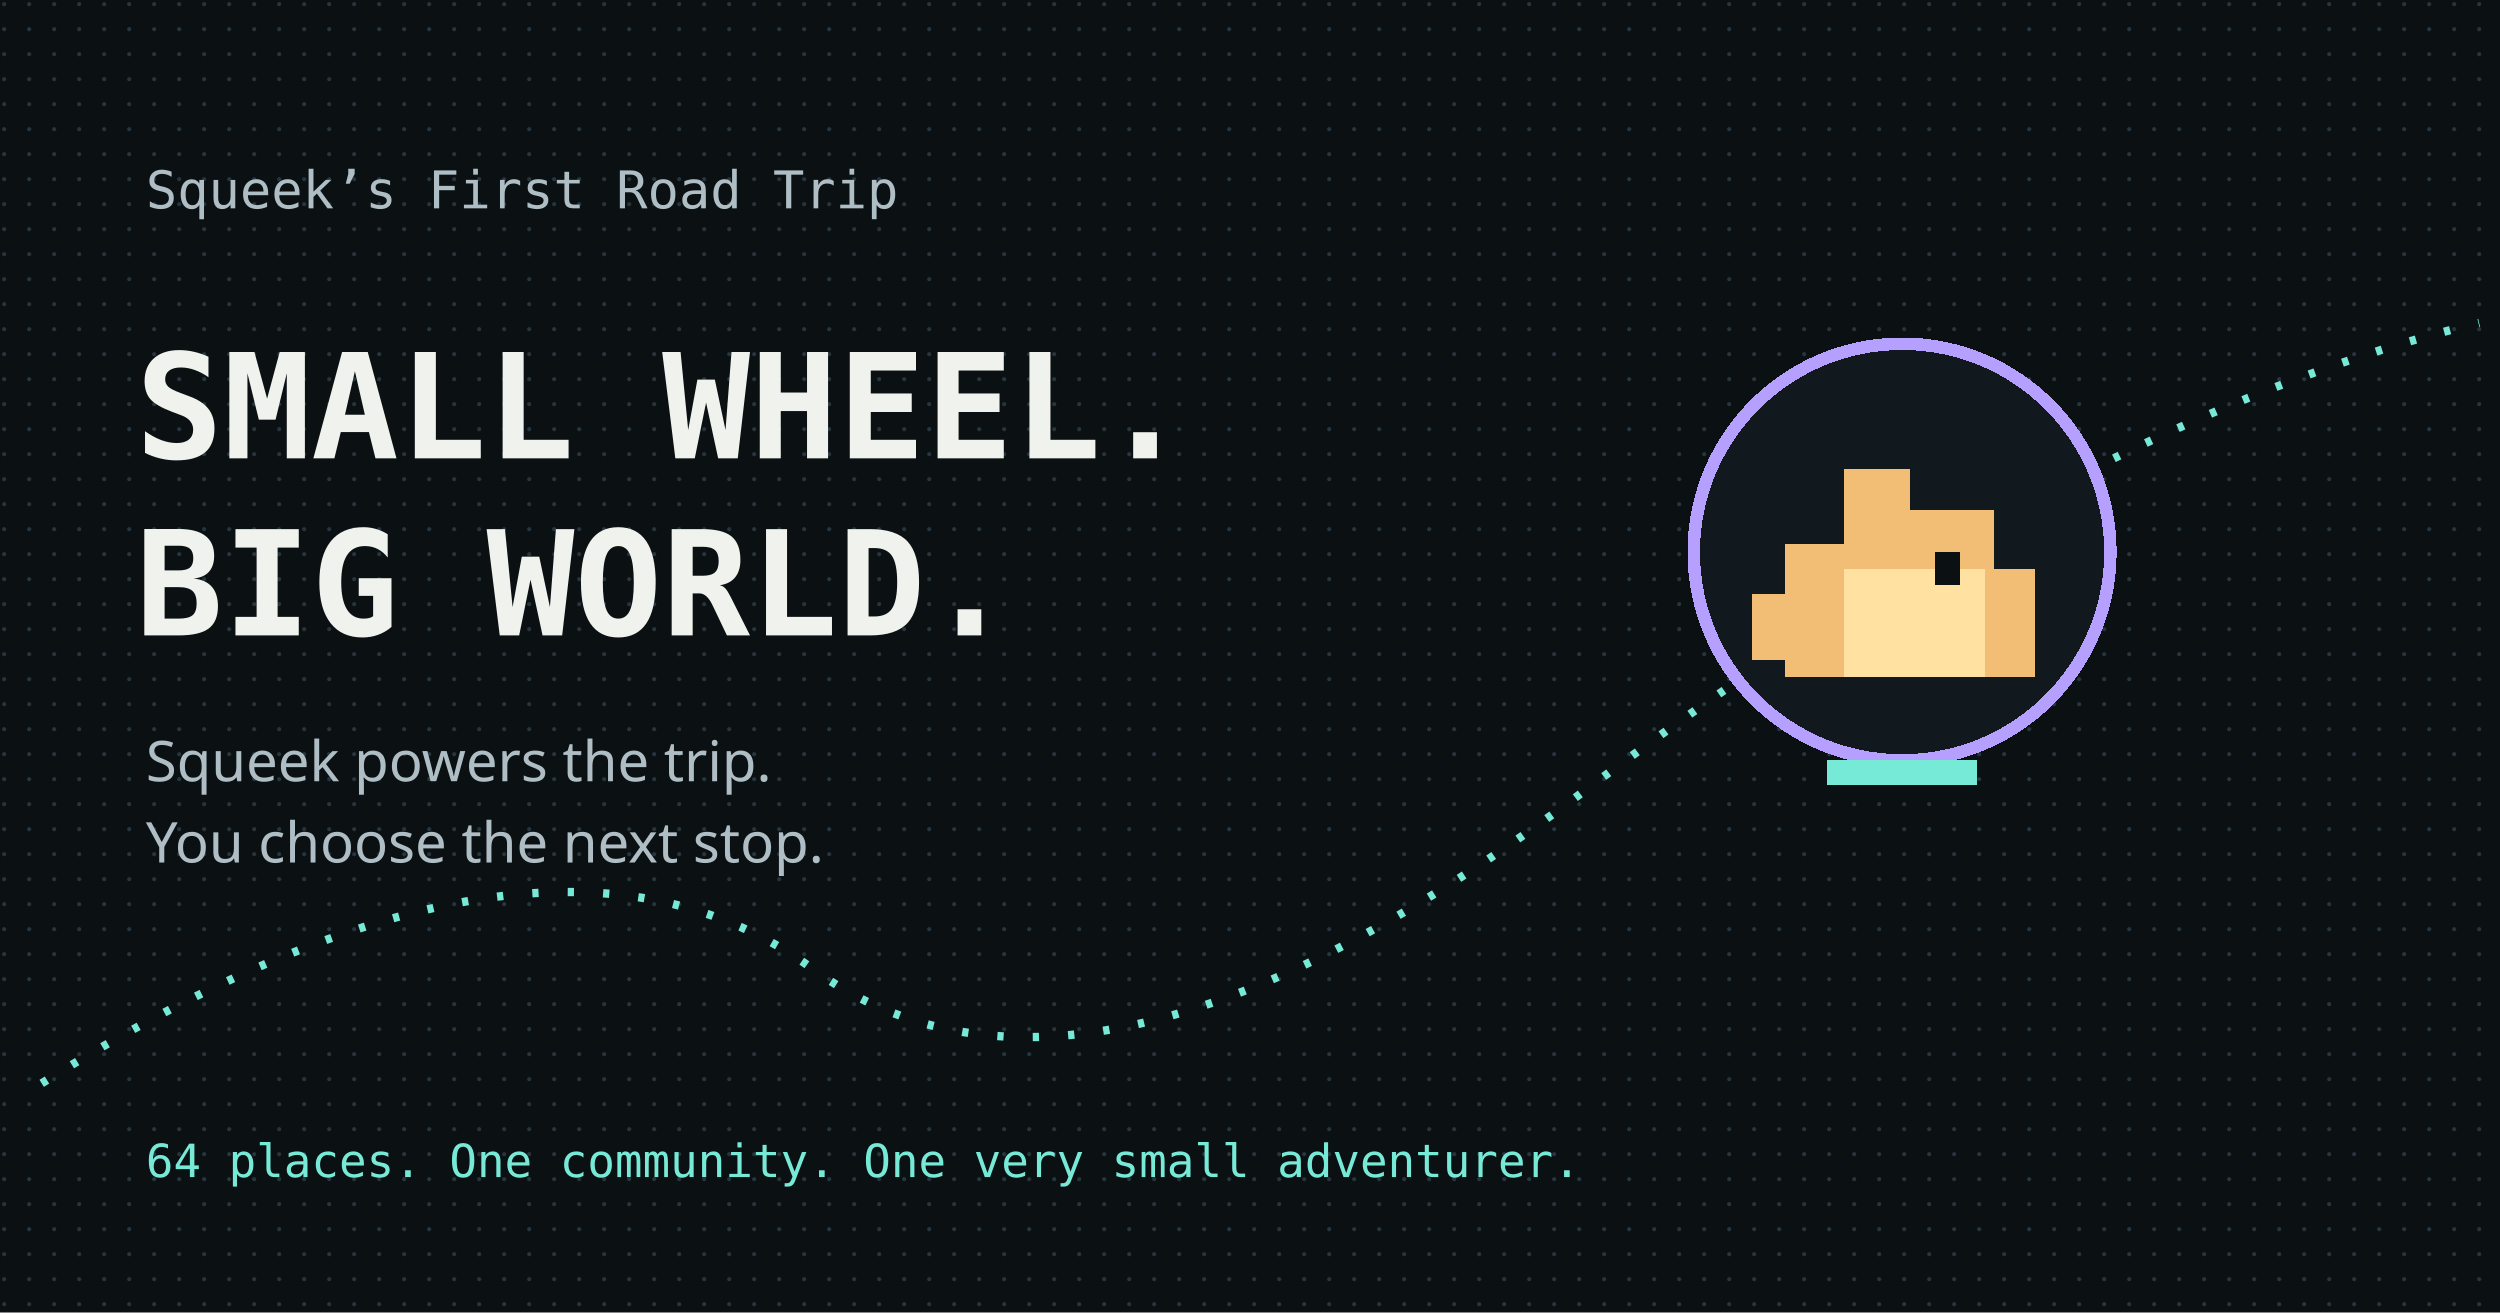
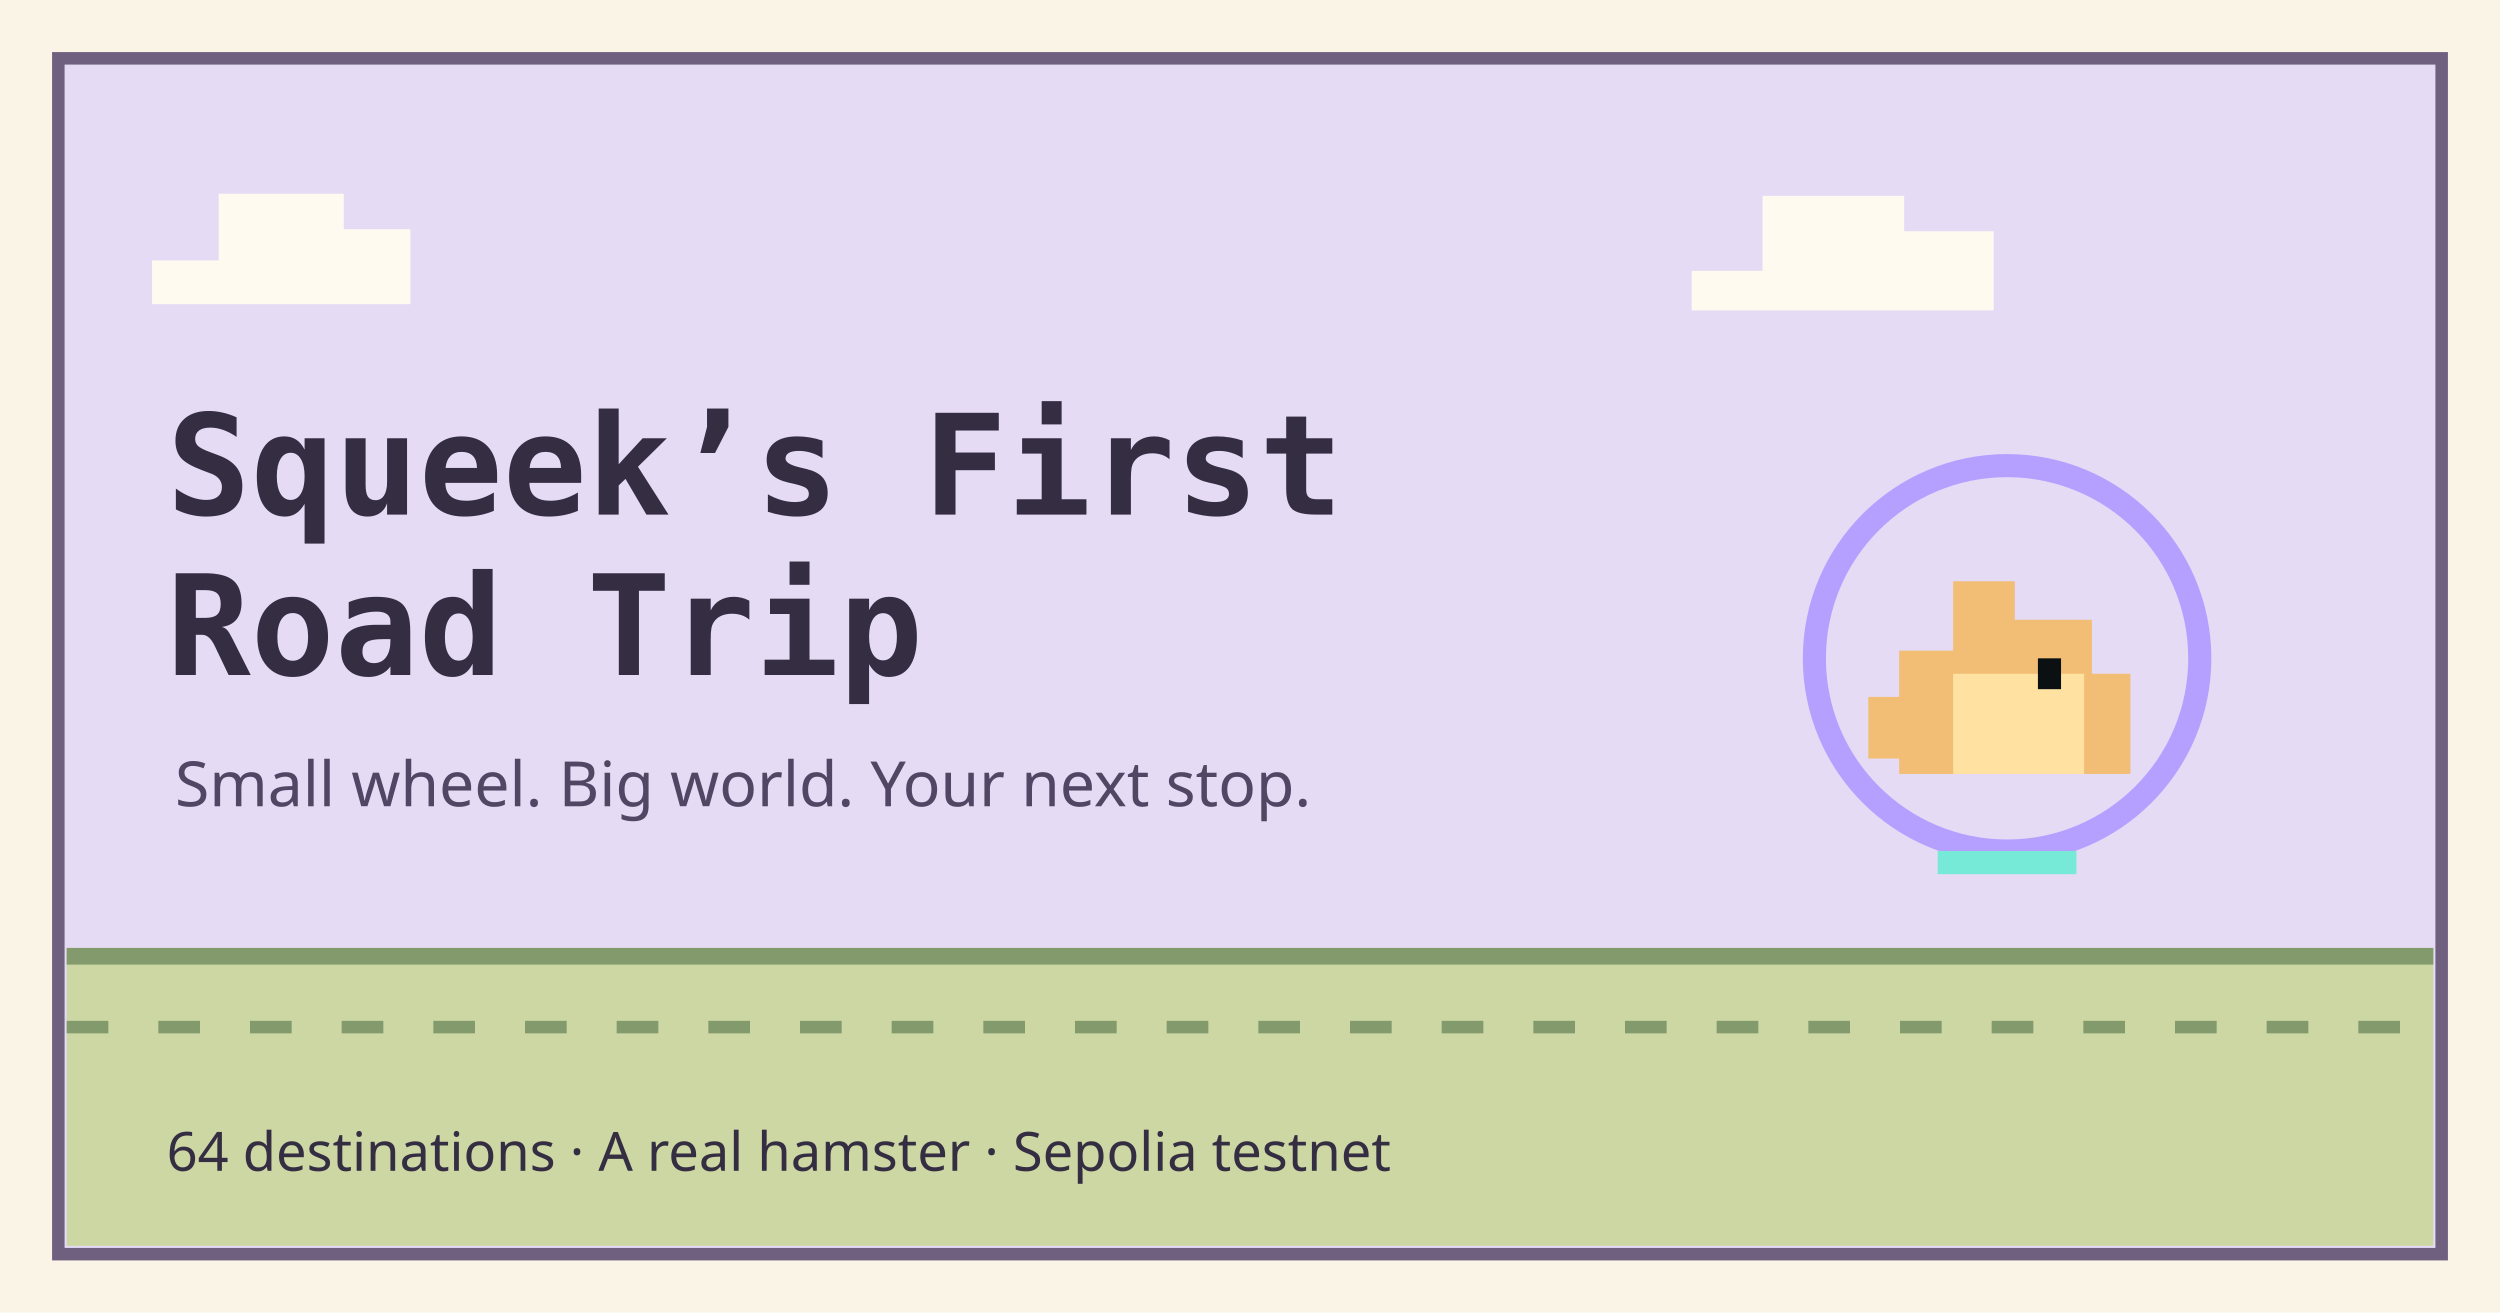
- <svg xmlns="http://www.w3.org/2000/svg" width="1200" height="630" viewBox="0 0 1200 630" role="img" aria-labelledby="share-title share-description">
-   <defs>
-     <pattern id="dots" width="12" height="12" patternUnits="userSpaceOnUse">
-       <circle cx="2" cy="2" r="1" fill="#26353e" />
-     </pattern>
-   </defs>
-   <rect width="1200" height="630" fill="#0b1013" />
-   <rect width="1200" height="630" fill="url(#dots)" />
-   <path d="M20 520Q260 370 390 465T760 380T1190 155" stroke="#77ead7" stroke-width="4" stroke-dasharray="3 14" fill="none" />
-   <text x="70" y="100" font-family="monospace" font-size="25" fill="#afbdc4">Squeek’s First Road Trip</text>
-   <text x="65" y="220" font-family="monospace" font-weight="bold" font-size="70" fill="#f0f3ed">SMALL WHEEL.</text>
-   <text x="65" y="305" font-family="monospace" font-weight="bold" font-size="70" fill="#f0f3ed">BIG WORLD.</text>
-   <text x="70" y="375" font-family="sans-serif" font-size="27" fill="#afbdc4">Squeek powers the trip.</text>
-   <text x="70" y="414" font-family="sans-serif" font-size="27" fill="#afbdc4">You choose the next stop.</text>
-   <g transform="translate(785 145) scale(4)" shape-rendering="crispEdges">
-     <circle cx="32" cy="30" r="25" fill="#11191f" stroke="#b6a0ff" stroke-width="1.5" />
+ <svg xmlns="http://www.w3.org/2000/svg" width="1200" height="630" viewBox="0 0 1200 630">
+   <rect width="1200" height="630" fill="#faf4e6" />
+   <rect x="28" y="28" width="1144" height="574" fill="#e5dbf5" stroke="#706080" stroke-width="6" />
+   <path fill="#fffaf0" d="M73 125h32V93h60v17h32v36H73zM812 130h34V94h68v17h43v38H812z" />
+   <rect x="32" y="455" width="1136" height="143" fill="#ccd7a4" />
+   <rect x="32" y="455" width="1136" height="8" fill="#839a6d" />
+   <path stroke="#839a6d" stroke-width="6" stroke-dasharray="20 24" d="M32 493h1136" />
+   <text x="80" y="247" fill="#352d42" font-family="monospace" font-weight="700" font-size="67">Squeek’s First</text>
+   <text x="80" y="324" fill="#352d42" font-family="monospace" font-weight="700" font-size="67">Road Trip</text>
+   <text x="84" y="387" fill="#514663" font-family="sans-serif" font-size="30">Small wheel. Big world. Your next stop.</text>
+   <text x="80" y="562" fill="#352d42" font-family="sans-serif" font-size="26">64 destinations · A real hamster · Sepolia testnet</text>
+   <g transform="translate(845 205) scale(3.7)">
+     <circle cx="32" cy="30" r="25" fill="none" stroke="#b6a0ff" stroke-width="3" />
    <path fill="#f2bd74" d="M18 29h7v-9h8v5h10v7h5v13H18zM14 35h8v8h-8z" />
    <path fill="#ffe1a2" d="M25 32h17v13H25z" />
    <path fill="#0b1013" d="M36 30h3v4h-3z" />
    <path fill="#77ead7" d="M23 55h18v3H23z" />
  </g>
-   <text x="70" y="565" font-family="monospace" font-size="22" fill="#77ead7">64 places. One community. One very small adventurer.</text>
</svg>
